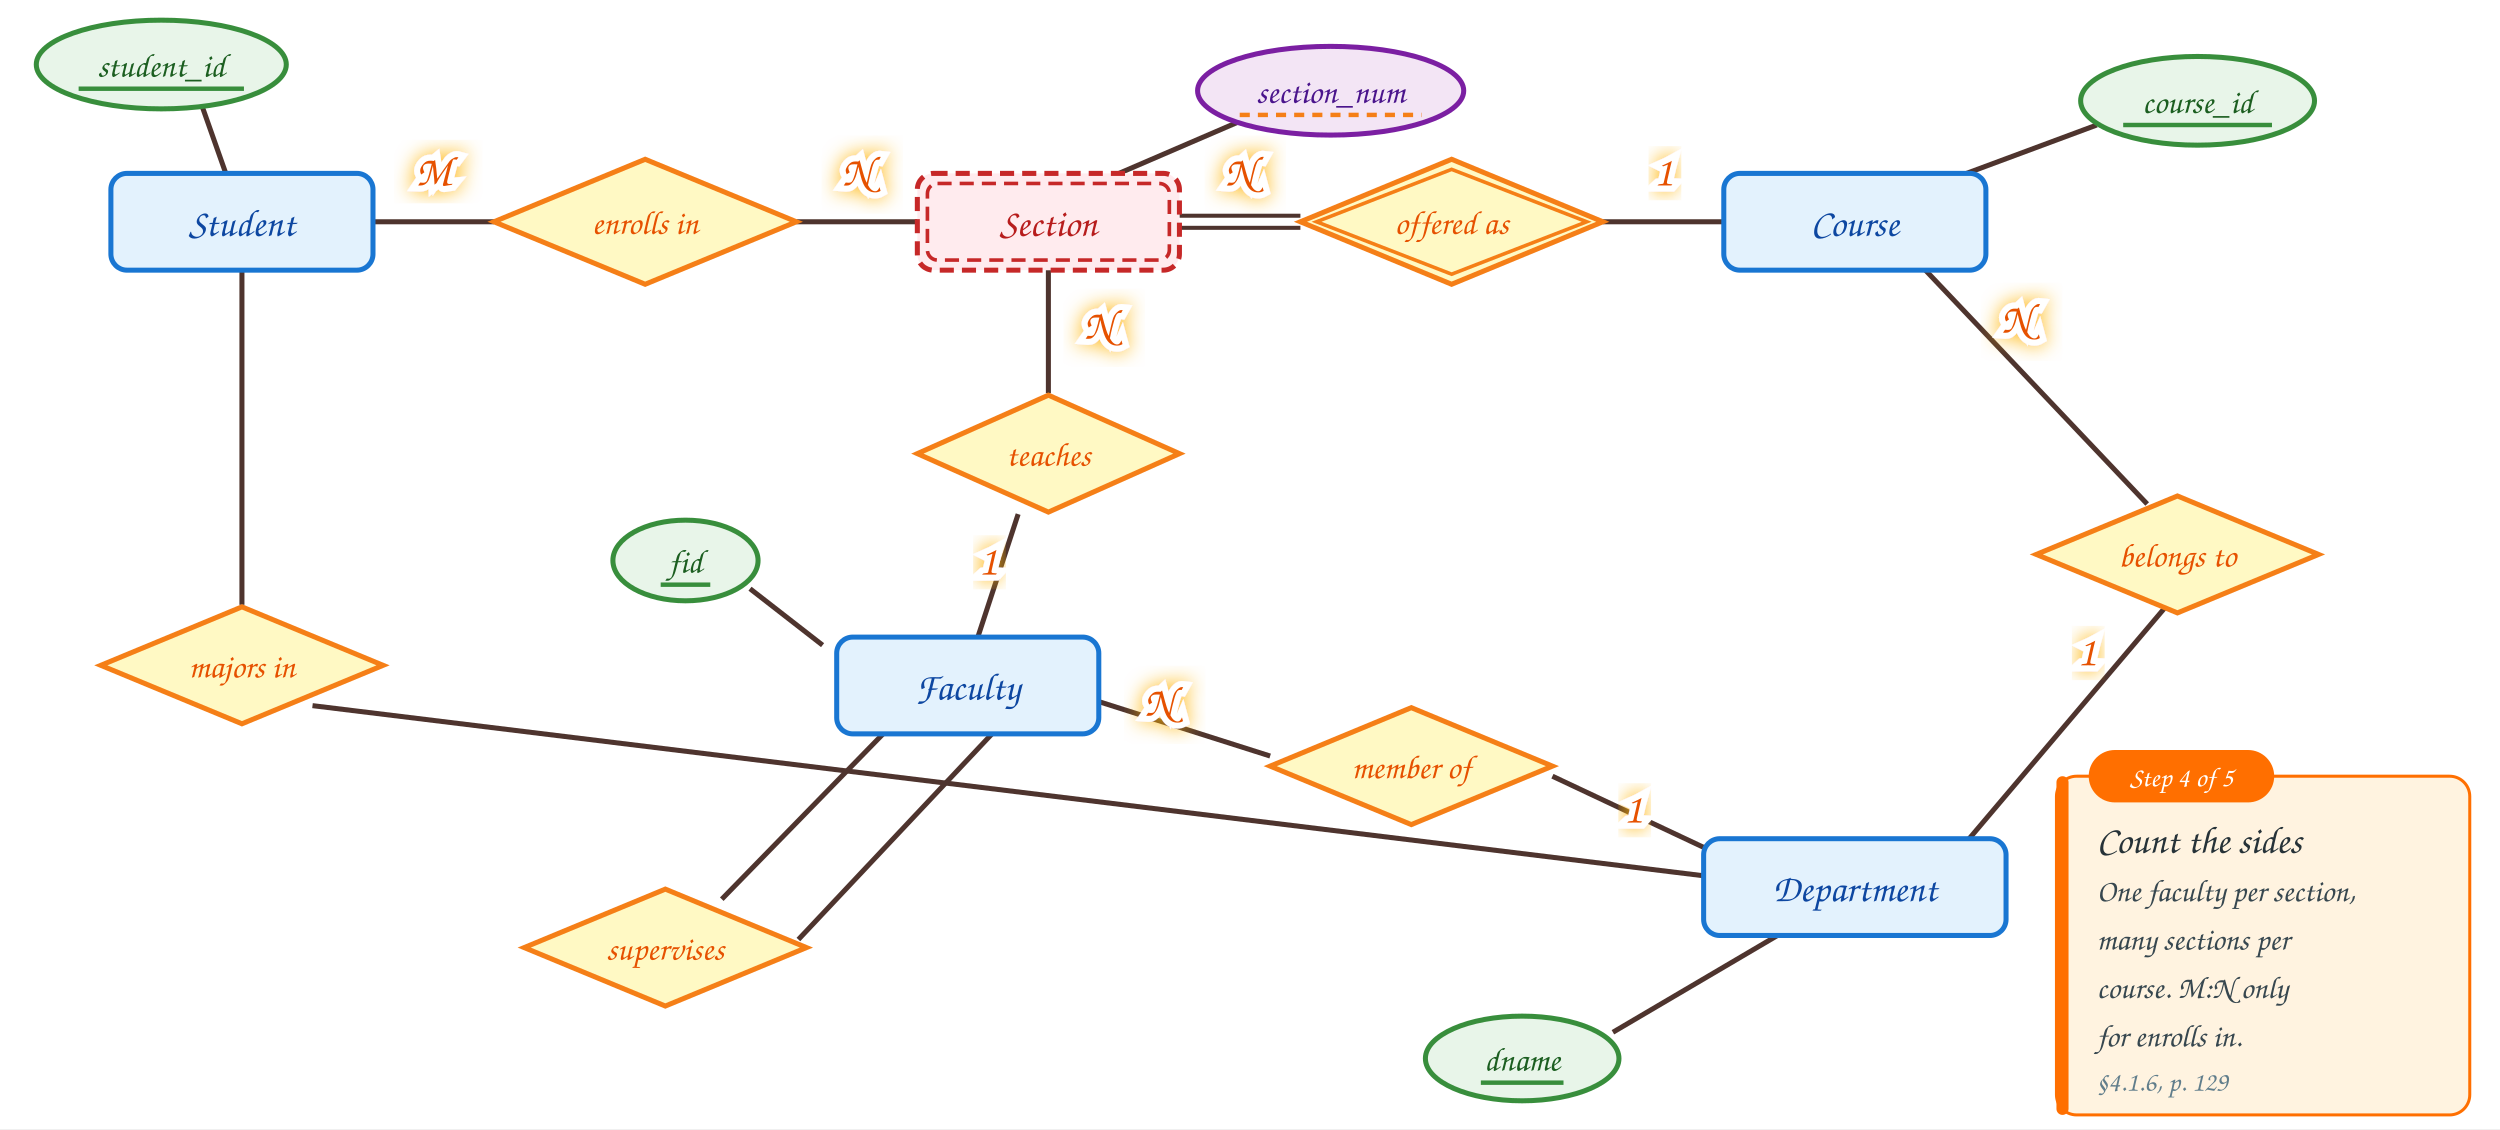
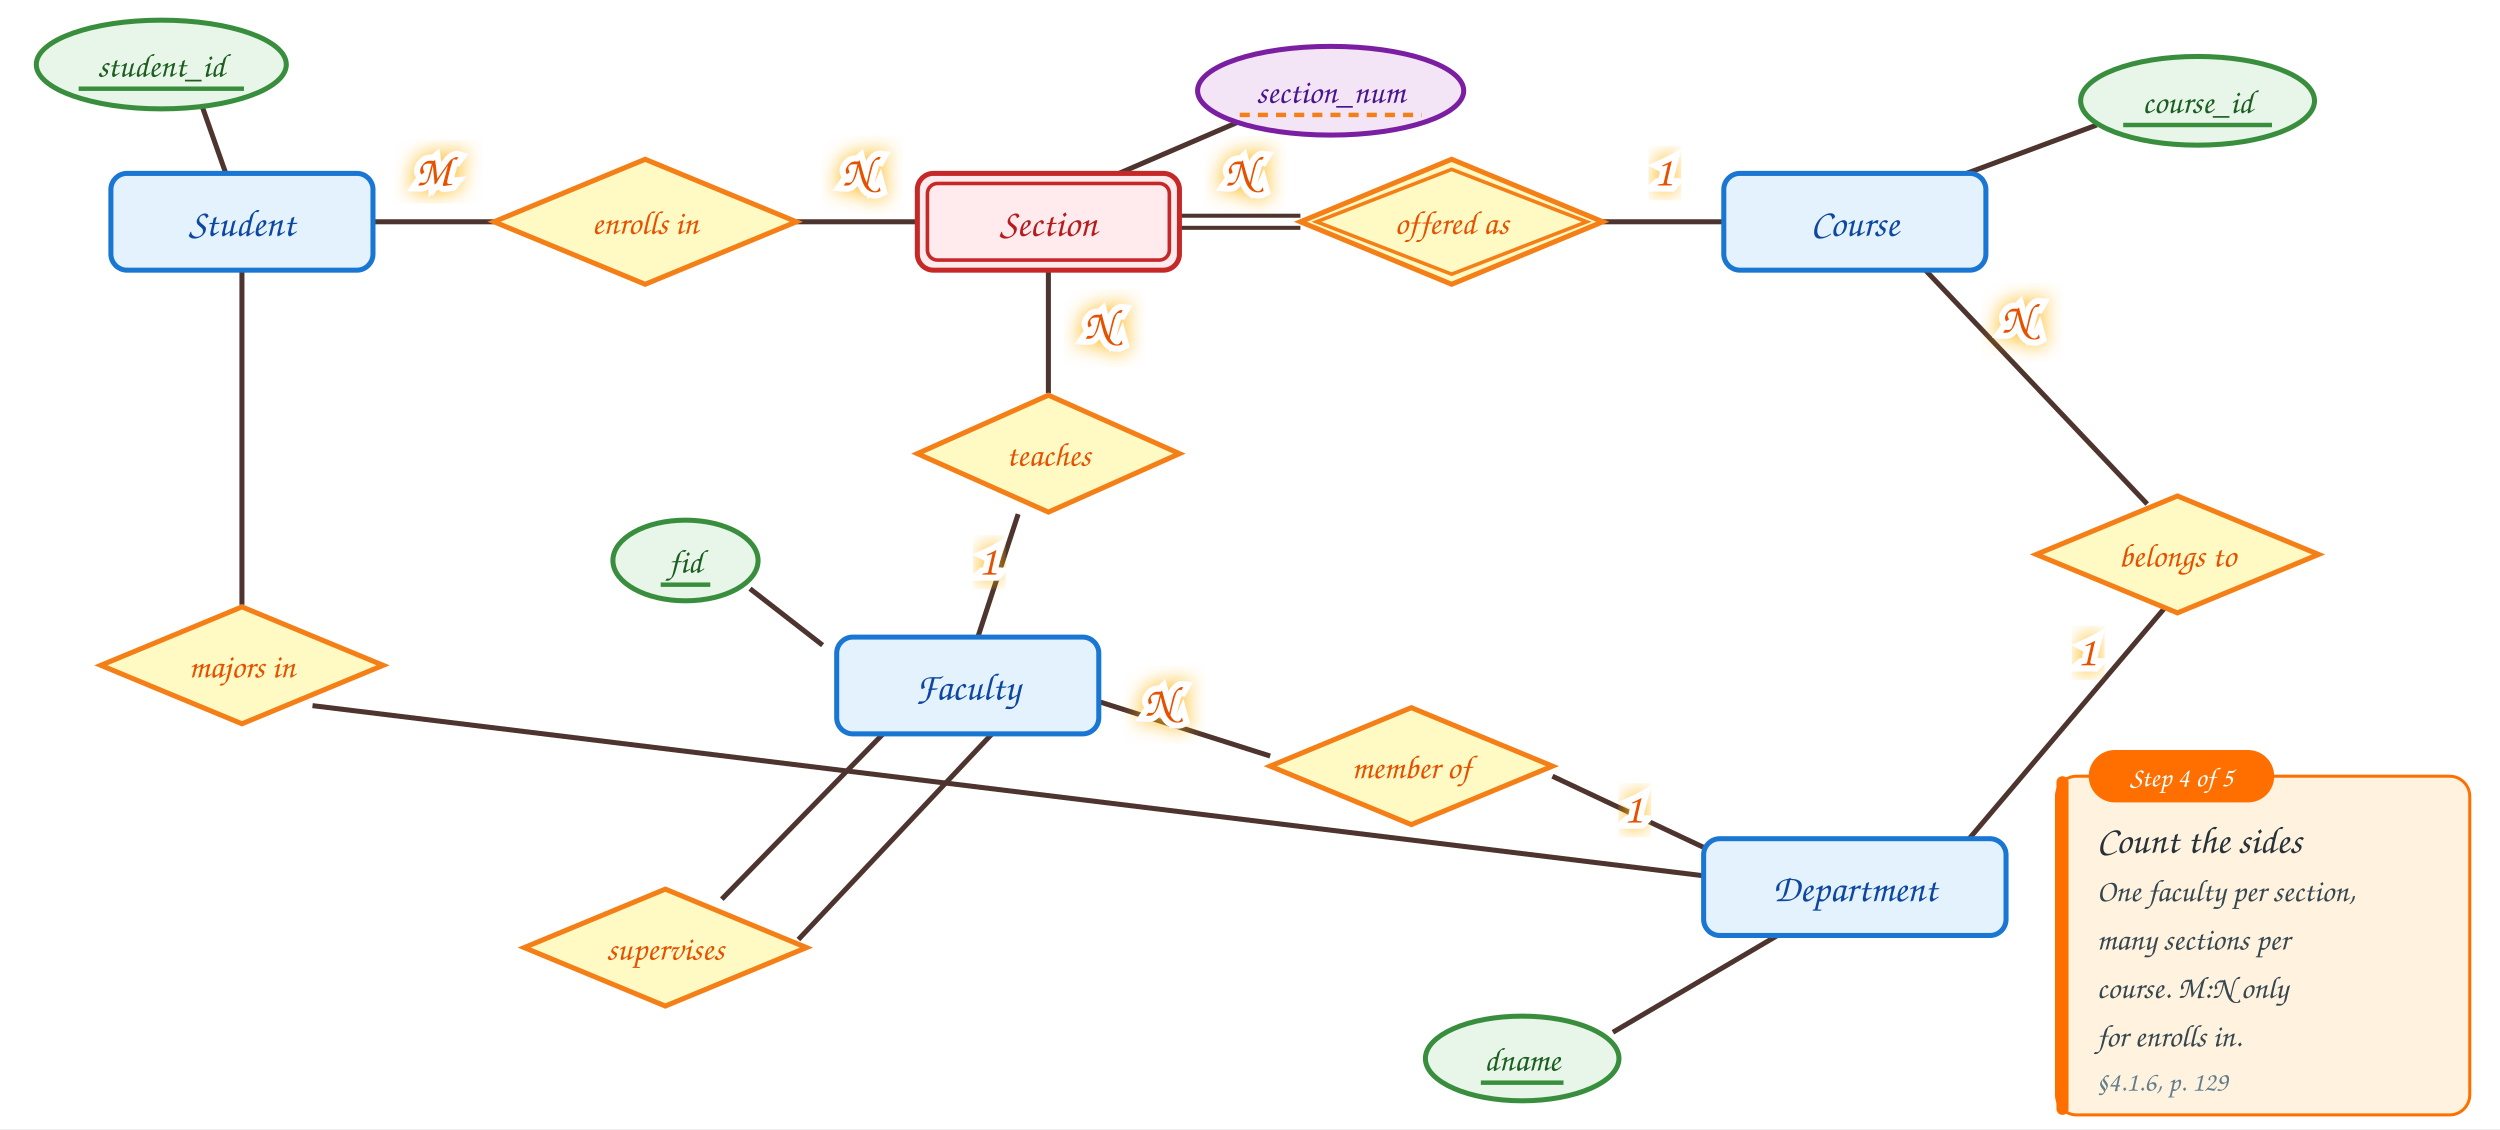
<svg xmlns="http://www.w3.org/2000/svg" viewBox="0 0 1240 560" font-family="'Chalkboard SE','Comic Sans MS','Segoe Print',cursive">
  <defs>
    <filter id="glow" x="-60%" y="-60%" width="220%" height="220%">
      <feDropShadow dx="0" dy="0" stdDeviation="5" flood-color="#ffb300" flood-opacity="0.9" />
    </filter>
    <marker id="lead" viewBox="0 0 10 10" refX="8" refY="5" markerWidth="7" markerHeight="7" orient="auto-start-reverse">
      <path d="M 0 1 L 9 5 L 0 9 z" fill="#ff6f00" />
    </marker>
  </defs>
  <rect width="1240" height="560" fill="#ffffff" />
  <line x1="185" y1="110" x2="245" y2="110" stroke="#4E342E" stroke-width="2.5" />
  <line x1="395" y1="110" x2="455" y2="110" stroke="#4E342E" stroke-width="2.5" />
  <line x1="585" y1="107" x2="645" y2="107" stroke="#4E342E" stroke-width="2" />
  <line x1="585" y1="113" x2="645" y2="113" stroke="#4E342E" stroke-width="2" />
  <line x1="795" y1="110" x2="855" y2="110" stroke="#4E342E" stroke-width="2.5" />
  <line x1="520" y1="134" x2="520" y2="195" stroke="#4E342E" stroke-width="2.5" />
  <line x1="505" y1="255" x2="485" y2="316" stroke="#4E342E" stroke-width="2.5" />
  <line x1="955" y1="134" x2="1065" y2="250" stroke="#4E342E" stroke-width="2.5" />
  <line x1="1075" y1="300" x2="975" y2="418" stroke="#4E342E" stroke-width="2.5" />
  <line x1="545" y1="348" x2="630" y2="375" stroke="#4E342E" stroke-width="2.5" />
  <line x1="770" y1="385" x2="855" y2="425" stroke="#4E342E" stroke-width="2.5" />
  <line x1="120" y1="134" x2="120" y2="300" stroke="#4E342E" stroke-width="2.5" />
  <line x1="155" y1="350" x2="850" y2="435" stroke="#4E342E" stroke-width="2.5" />
  <line x1="438" y1="364" x2="358" y2="446" stroke="#4E342E" stroke-width="2.5" />
  <line x1="492" y1="364" x2="396" y2="466" stroke="#4E342E" stroke-width="2.5" />
  <line x1="100" y1="52" x2="112" y2="86" stroke="#4E342E" stroke-width="2.5" />
  <line x1="555" y1="86" x2="620" y2="58" stroke="#4E342E" stroke-width="2.5" />
  <line x1="970" y1="88" x2="1040" y2="62" stroke="#4E342E" stroke-width="2.5" />
  <line x1="408" y1="320" x2="372" y2="292" stroke="#4E342E" stroke-width="2.5" />
  <line x1="885" y1="462" x2="800" y2="512" stroke="#4E342E" stroke-width="2.5" />
  <g>
    <rect x="55" y="86" width="130" height="48" rx="8" fill="#e3f2fd" stroke="#1976d2" stroke-width="2.5" />
    <text x="120" y="117" font-size="19" fill="#0d47a1" text-anchor="middle">Student</text>
  </g>
  <g>
    <rect x="855" y="86" width="130" height="48" rx="8" fill="#e3f2fd" stroke="#1976d2" stroke-width="2.5" />
    <text x="920" y="117" font-size="19" fill="#0d47a1" text-anchor="middle">Course</text>
  </g>
  <g>
    <rect x="415" y="316" width="130" height="48" rx="8" fill="#e3f2fd" stroke="#1976d2" stroke-width="2.5" />
    <text x="480" y="347" font-size="19" fill="#0d47a1" text-anchor="middle">Faculty</text>
  </g>
  <g>
    <rect x="845" y="416" width="150" height="48" rx="8" fill="#e3f2fd" stroke="#1976d2" stroke-width="2.5" />
    <text x="920" y="447" font-size="19" fill="#0d47a1" text-anchor="middle">Department</text>
  </g>
  <g>
-     <rect x="455" y="86" width="130" height="48" rx="8" fill="#ffebee" stroke="#c62828" stroke-width="2.5" stroke-dasharray="7 4" />
-     <rect x="460" y="91" width="120" height="38" rx="5" fill="none" stroke="#c62828" stroke-width="1.8" stroke-dasharray="7 4" />
+     <rect x="455" y="86" width="130" height="48" rx="8" fill="#ffebee" stroke="#c62828" stroke-width="2.5" />
+     <rect x="460" y="91" width="120" height="38" rx="5" fill="none" stroke="#c62828" stroke-width="1.8" />
    <text x="520" y="117" font-size="19" fill="#b71c1c" text-anchor="middle">Section</text>
  </g>
  <g>
    <polygon points="320,79 395,110 320,141 245,110" fill="#fff9c4" stroke="#f57f17" stroke-width="2.5" />
    <text x="320" y="116" font-size="16.5" fill="#e65100" text-anchor="middle">enrolls in</text>
  </g>
  <g>
    <polygon points="720,79 795,110 720,141 645,110" fill="#fff9c4" stroke="#f57f17" stroke-width="2.5" />
    <polygon points="720,84 787,110 720,136 653,110" fill="none" stroke="#f57f17" stroke-width="1.8" />
    <text x="720" y="116" font-size="16.5" fill="#e65100" text-anchor="middle">offered as</text>
  </g>
  <g>
    <polygon points="520,196 585,225 520,254 455,225" fill="#fff9c4" stroke="#f57f17" stroke-width="2.5" />
    <text x="520" y="231" font-size="16.5" fill="#e65100" text-anchor="middle">teaches</text>
  </g>
  <g>
    <polygon points="1080,246 1150,275 1080,304 1010,275" fill="#fff9c4" stroke="#f57f17" stroke-width="2.5" />
    <text x="1080" y="281" font-size="16.5" fill="#e65100" text-anchor="middle">belongs to</text>
  </g>
  <g>
    <polygon points="700,351 770,380 700,409 630,380" fill="#fff9c4" stroke="#f57f17" stroke-width="2.5" />
    <text x="700" y="386" font-size="16.5" fill="#e65100" text-anchor="middle">member of</text>
  </g>
  <g>
    <polygon points="120,301 190,330 120,359 50,330" fill="#fff9c4" stroke="#f57f17" stroke-width="2.5" />
    <text x="120" y="336" font-size="16.5" fill="#e65100" text-anchor="middle">majors in</text>
  </g>
  <g>
    <polygon points="330,441 400,470 330,499 260,470" fill="#fff9c4" stroke="#f57f17" stroke-width="2.5" />
    <text x="330" y="476" font-size="16.5" fill="#e65100" text-anchor="middle">supervises</text>
  </g>
  <g>
    <ellipse cx="80" cy="32" rx="62" ry="22" fill="#e8f5e9" stroke="#388e3c" stroke-width="2.5" />
    <text x="80" y="38" font-size="16.5" fill="#1b5e20" text-anchor="middle">student_id</text>
    <line x1="39" y1="44" x2="121" y2="44" stroke="#388e3c" stroke-width="2.2" />
  </g>
  <g>
    <ellipse cx="660" cy="45" rx="66" ry="22" fill="#f3e5f5" stroke="#7b1fa2" stroke-width="2.5" />
    <text x="660" y="51" font-size="16.5" fill="#4a148c" text-anchor="middle">section_num</text>
    <line x1="614.9" y1="57" x2="705.1" y2="57" stroke="#f57f17" stroke-width="2.2" stroke-dasharray="5 4" />
  </g>
  <g>
    <ellipse cx="1090" cy="50" rx="58" ry="22" fill="#e8f5e9" stroke="#388e3c" stroke-width="2.5" />
    <text x="1090" y="56" font-size="16.5" fill="#1b5e20" text-anchor="middle">course_id</text>
    <line x1="1053.1" y1="62" x2="1126.9" y2="62" stroke="#388e3c" stroke-width="2.2" />
  </g>
  <g>
    <ellipse cx="340" cy="278" rx="36" ry="20" fill="#e8f5e9" stroke="#388e3c" stroke-width="2.5" />
    <text x="340" y="284" font-size="16.5" fill="#1b5e20" text-anchor="middle">fid</text>
    <line x1="327.7" y1="290" x2="352.3" y2="290" stroke="#388e3c" stroke-width="2.2" />
  </g>
  <g>
    <ellipse cx="755" cy="525" rx="48" ry="21" fill="#e8f5e9" stroke="#388e3c" stroke-width="2.5" />
    <text x="755" y="531" font-size="16.5" fill="#1b5e20" text-anchor="middle">dname</text>
    <line x1="734.5" y1="537" x2="775.5" y2="537" stroke="#388e3c" stroke-width="2.2" />
  </g>
  <text x="215" y="92" font-size="21" fill="#e65100" text-anchor="middle" paint-order="stroke" stroke="#ffffff" stroke-width="6" filter="url(#glow)">M</text>
  <text x="425" y="92" font-size="21" fill="#e65100" text-anchor="middle" paint-order="stroke" stroke="#ffffff" stroke-width="6" filter="url(#glow)">N</text>
  <text x="615" y="92" font-size="21" fill="#e65100" text-anchor="middle" paint-order="stroke" stroke="#ffffff" stroke-width="6" filter="url(#glow)">N</text>
  <text x="825" y="92" font-size="21" fill="#e65100" text-anchor="middle" paint-order="stroke" stroke="#ffffff" stroke-width="6" filter="url(#glow)">1</text>
  <text x="1000" y="165" font-size="21" fill="#e65100" text-anchor="middle" paint-order="stroke" stroke="#ffffff" stroke-width="6" filter="url(#glow)">N</text>
  <text x="1035" y="330" font-size="21" fill="#e65100" text-anchor="middle" paint-order="stroke" stroke="#ffffff" stroke-width="6" filter="url(#glow)">1</text>
  <text x="575" y="355" font-size="21" fill="#e65100" text-anchor="middle" paint-order="stroke" stroke="#ffffff" stroke-width="6" filter="url(#glow)">N</text>
  <text x="810" y="408" font-size="21" fill="#e65100" text-anchor="middle" paint-order="stroke" stroke="#ffffff" stroke-width="6" filter="url(#glow)">1</text>
  <text x="490" y="285" font-size="21" fill="#e65100" text-anchor="middle" paint-order="stroke" stroke="#ffffff" stroke-width="6" filter="url(#glow)">1</text>
  <text x="545" y="168" font-size="21" fill="#e65100" text-anchor="middle" paint-order="stroke" stroke="#ffffff" stroke-width="6" filter="url(#glow)">N</text>
  <g>
    <rect x="1020" y="385" width="205" height="168" rx="10" fill="#fff3e0" stroke="#ff6f00" stroke-width="1.5" />
    <rect x="1020" y="385" width="6" height="168" rx="3" fill="#ff6f00" />
    <rect x="1036" y="372" width="92" height="26" rx="13" fill="#ff6f00" />
    <text x="1082" y="390" font-size="13.5" fill="#ffffff" text-anchor="middle">Step 4 of 5</text>
    <text x="1040" y="423" font-size="19" fill="#263238">Count the sides</text>
    <text x="1040" y="447" font-size="15.5" fill="#37474f">One faculty per section,</text>
    <text x="1040" y="471" font-size="15.5" fill="#37474f">many sections per</text>
    <text x="1040" y="495" font-size="15.5" fill="#37474f">course. M:N only</text>
    <text x="1040" y="519" font-size="15.5" fill="#37474f">for enrolls in.</text>
    <text x="1040" y="541" font-size="13.5" fill="#607D8B">§4.1.6, p. 129</text>
  </g>
</svg>
